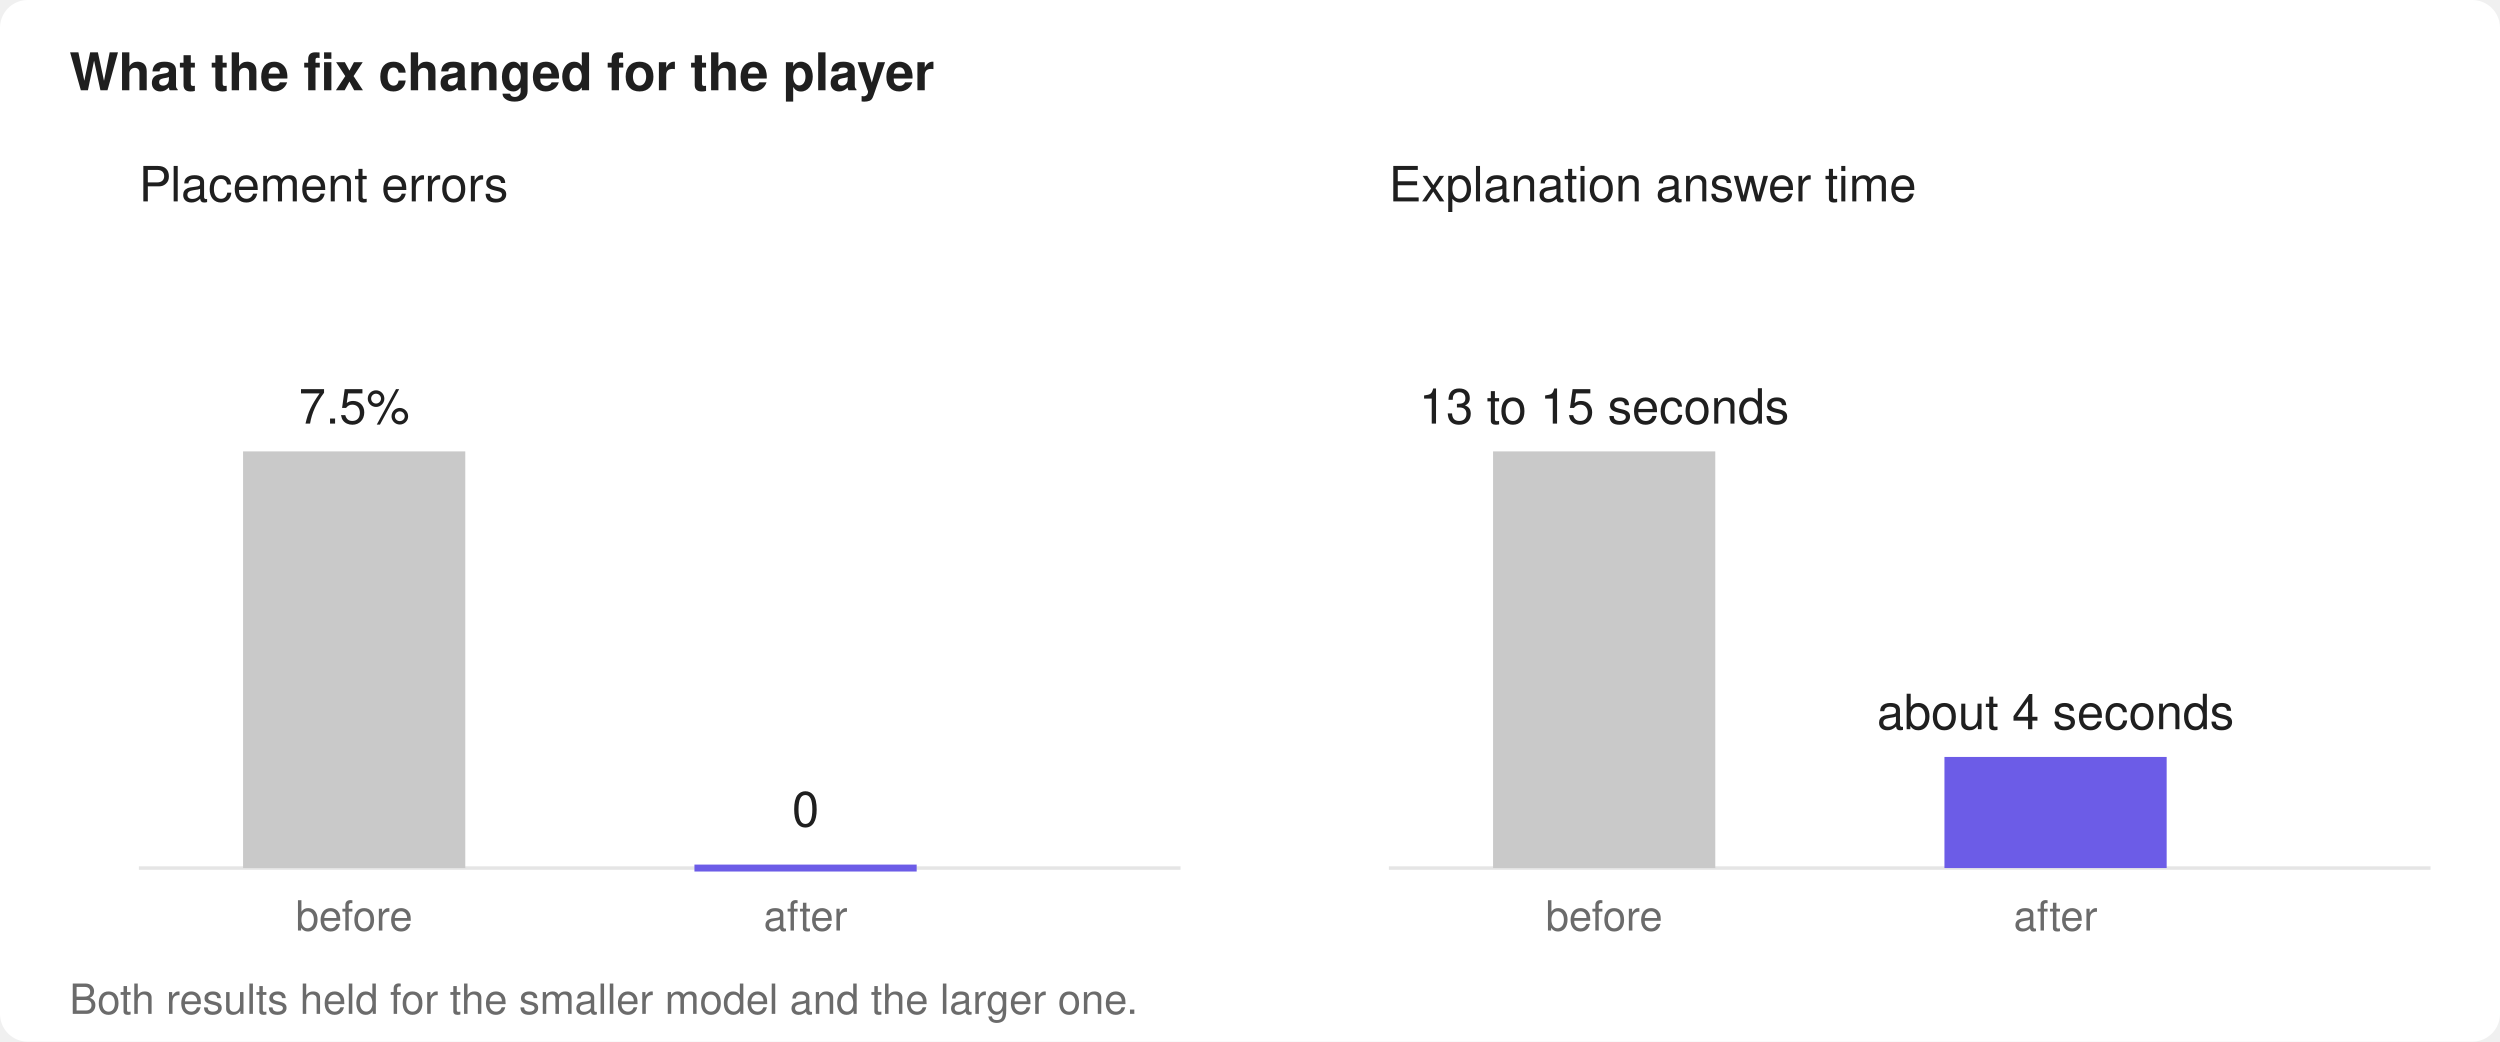
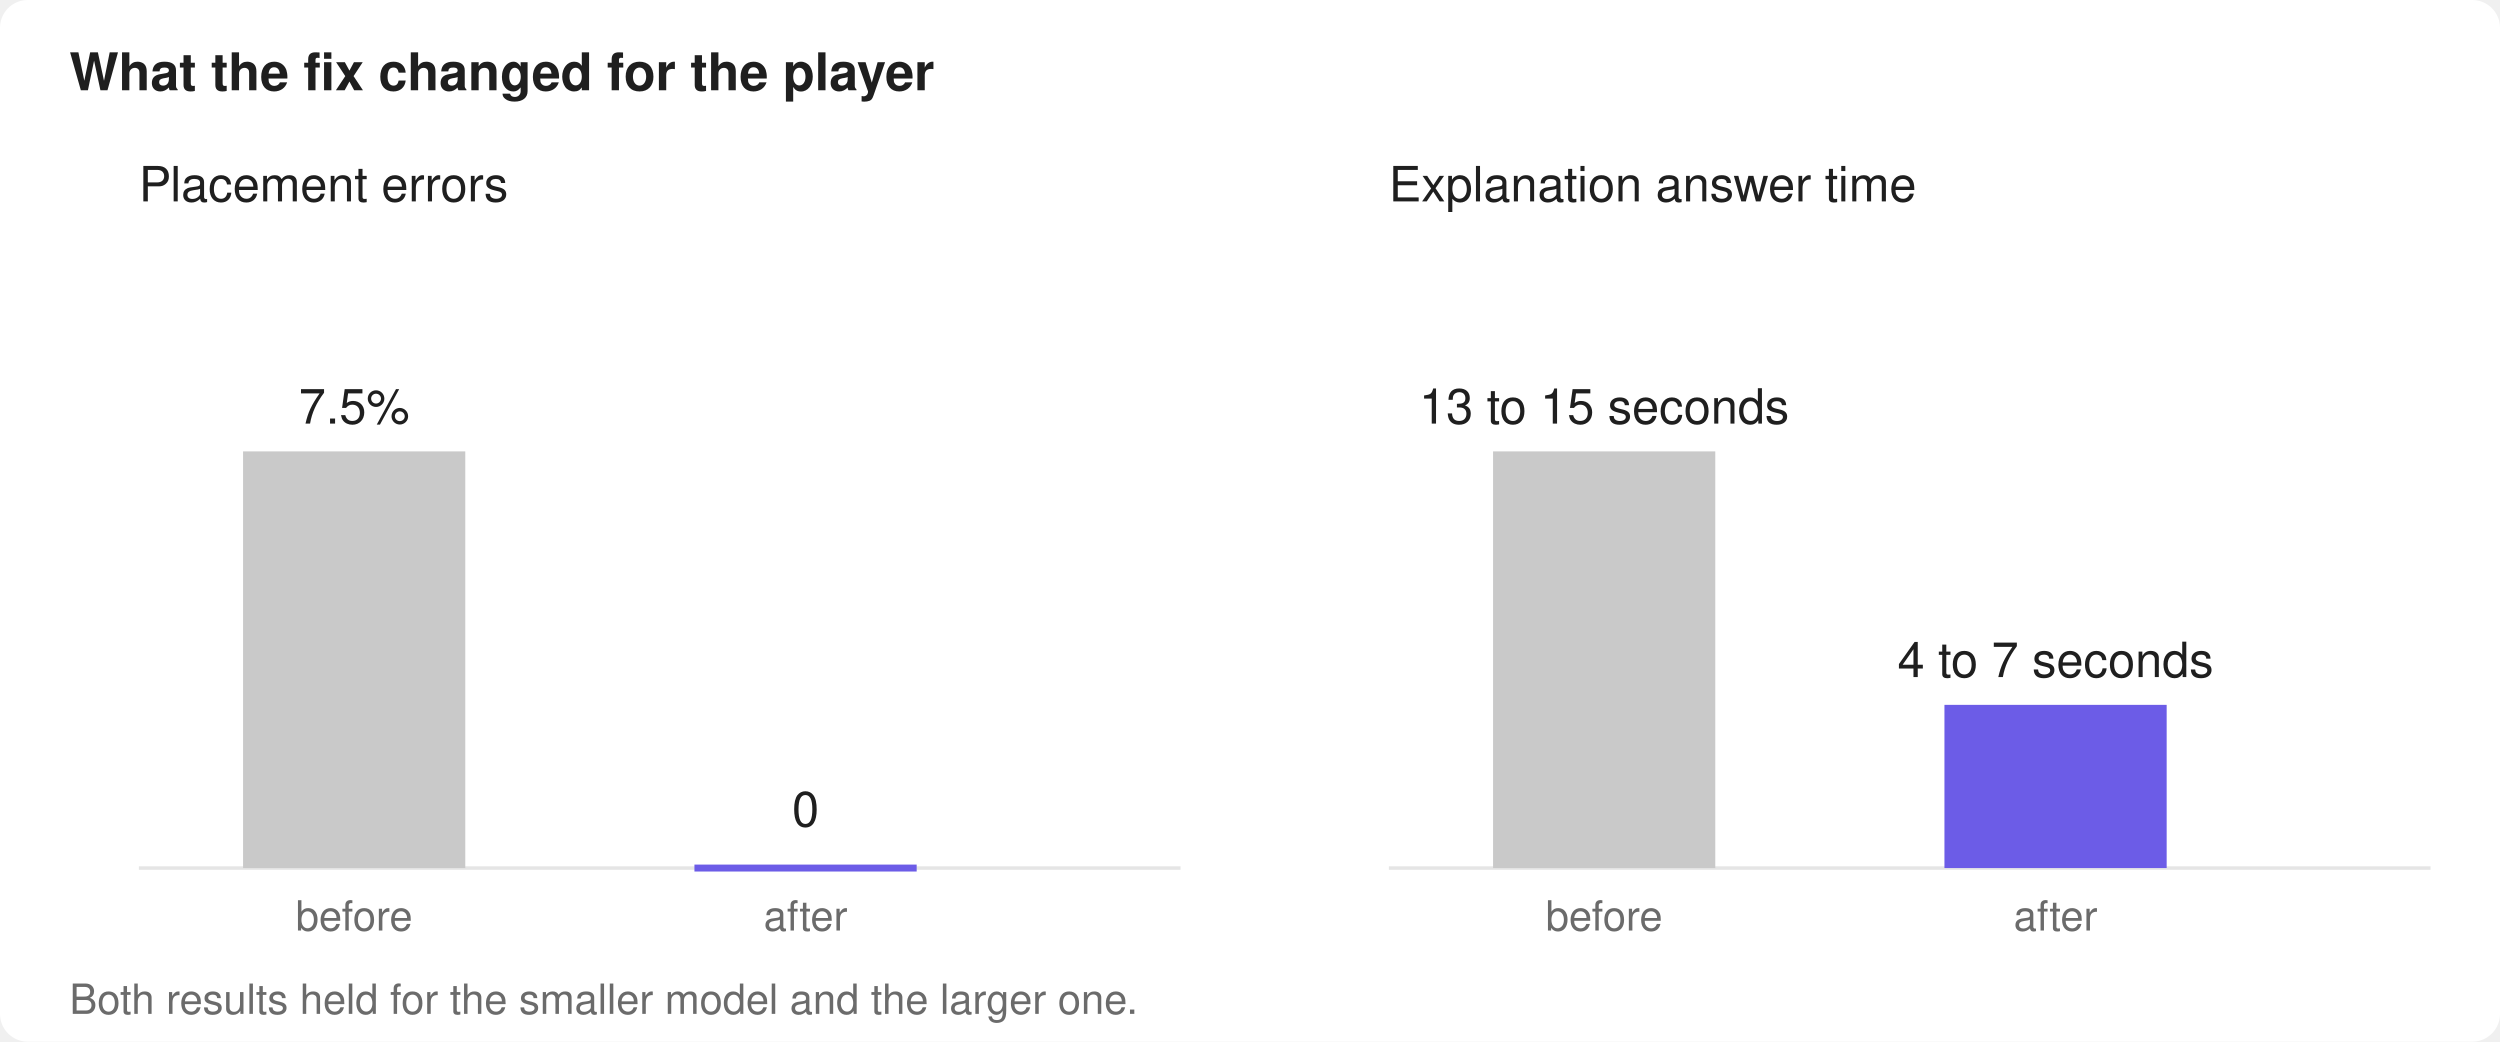
- <svg xmlns="http://www.w3.org/2000/svg" viewBox="0 0 720 300" width="100%" role="img" aria-label="Two before and after comparisons. Wrong statements about where pieces stand fell from 7.5 percent to 0. The wait on an explanation question fell from 13 to 15 seconds to about 4 seconds.">
+ <svg xmlns="http://www.w3.org/2000/svg" viewBox="0 0 720 300" width="100%" role="img" aria-label="Two before and after comparisons. Wrong statements about where pieces stand fell from 7.5 percent to 0. The wait on an explanation question fell from 13 to 15 seconds to 4 to 7 seconds.">
  <rect width="720" height="300" rx="8" fill="#ffffff" />
  <style>
  .t { font: 14px/1.3 -apple-system, "Segoe UI", Helvetica, Arial, sans-serif; fill: #1f1f1f; }
  .t-muted { font: 12px/1.3 -apple-system, "Segoe UI", Helvetica, Arial, sans-serif; fill: #6b6b6b; }
  .t-title { font: 600 15px/1.3 -apple-system, "Segoe UI", Helvetica, Arial, sans-serif; fill: #1f1f1f; }
  .box { fill: #ffffff; stroke: #1f1f1f; stroke-width: 1.25; rx: 6; }
  .box-soft { fill: #f3f0fb; stroke: #6c5ce7; stroke-width: 1.25; rx: 6; }
  .bar-before { fill: #c9c9c9; }
  .bar-after { fill: #6c5ce7; }
  .grid { stroke: #e5e5e5; stroke-width: 1; }
  .arrow { stroke: #1f1f1f; stroke-width: 1.5; fill: none; marker-end: url(#arrowhead); }
</style>
  <defs>
    <marker id="arrowhead" viewBox="0 0 10 10" refX="9" refY="5" markerWidth="8" markerHeight="8" orient="auto-start-reverse">
      <path d="M0,0 L10,5 L0,10 z" fill="#1f1f1f" />
    </marker>
  </defs>
  <text class="t-title" x="20" y="26">What the fix changed for the player</text>
  <text class="t" x="40" y="58">Placement errors</text>
  <text class="t" x="400" y="58">Explanation answer time</text>
  <line class="grid" x1="40" y1="250" x2="340" y2="250" />
  <line class="grid" x1="400" y1="250" x2="700" y2="250" />
  <rect class="bar-before" x="70" y="130" width="64" height="120" />
  <text class="t" x="102" y="122" text-anchor="middle">7.5%</text>
  <text class="t-muted" x="102" y="268" text-anchor="middle">before</text>
  <line x1="200" y1="250" x2="264" y2="250" stroke="#6c5ce7" stroke-width="2" />
  <text class="t" x="232" y="238" text-anchor="middle">0</text>
  <text class="t-muted" x="232" y="268" text-anchor="middle">after</text>
  <rect class="bar-before" x="430" y="130" width="64" height="120" />
  <text class="t" x="462" y="122" text-anchor="middle">13 to 15 seconds</text>
  <text class="t-muted" x="462" y="268" text-anchor="middle">before</text>
-   <rect class="bar-after" x="560" y="218" width="64" height="32" />
-   <text class="t" x="592" y="210" text-anchor="middle">about 4 seconds</text>
+   <rect class="bar-after" x="560" y="203" width="64" height="47" />
+   <text class="t" x="592" y="195" text-anchor="middle">4 to 7 seconds</text>
  <text class="t-muted" x="592" y="268" text-anchor="middle">after</text>
  <text class="t-muted" x="20" y="292">Both results held for the smaller model and the larger one.</text>
</svg>
